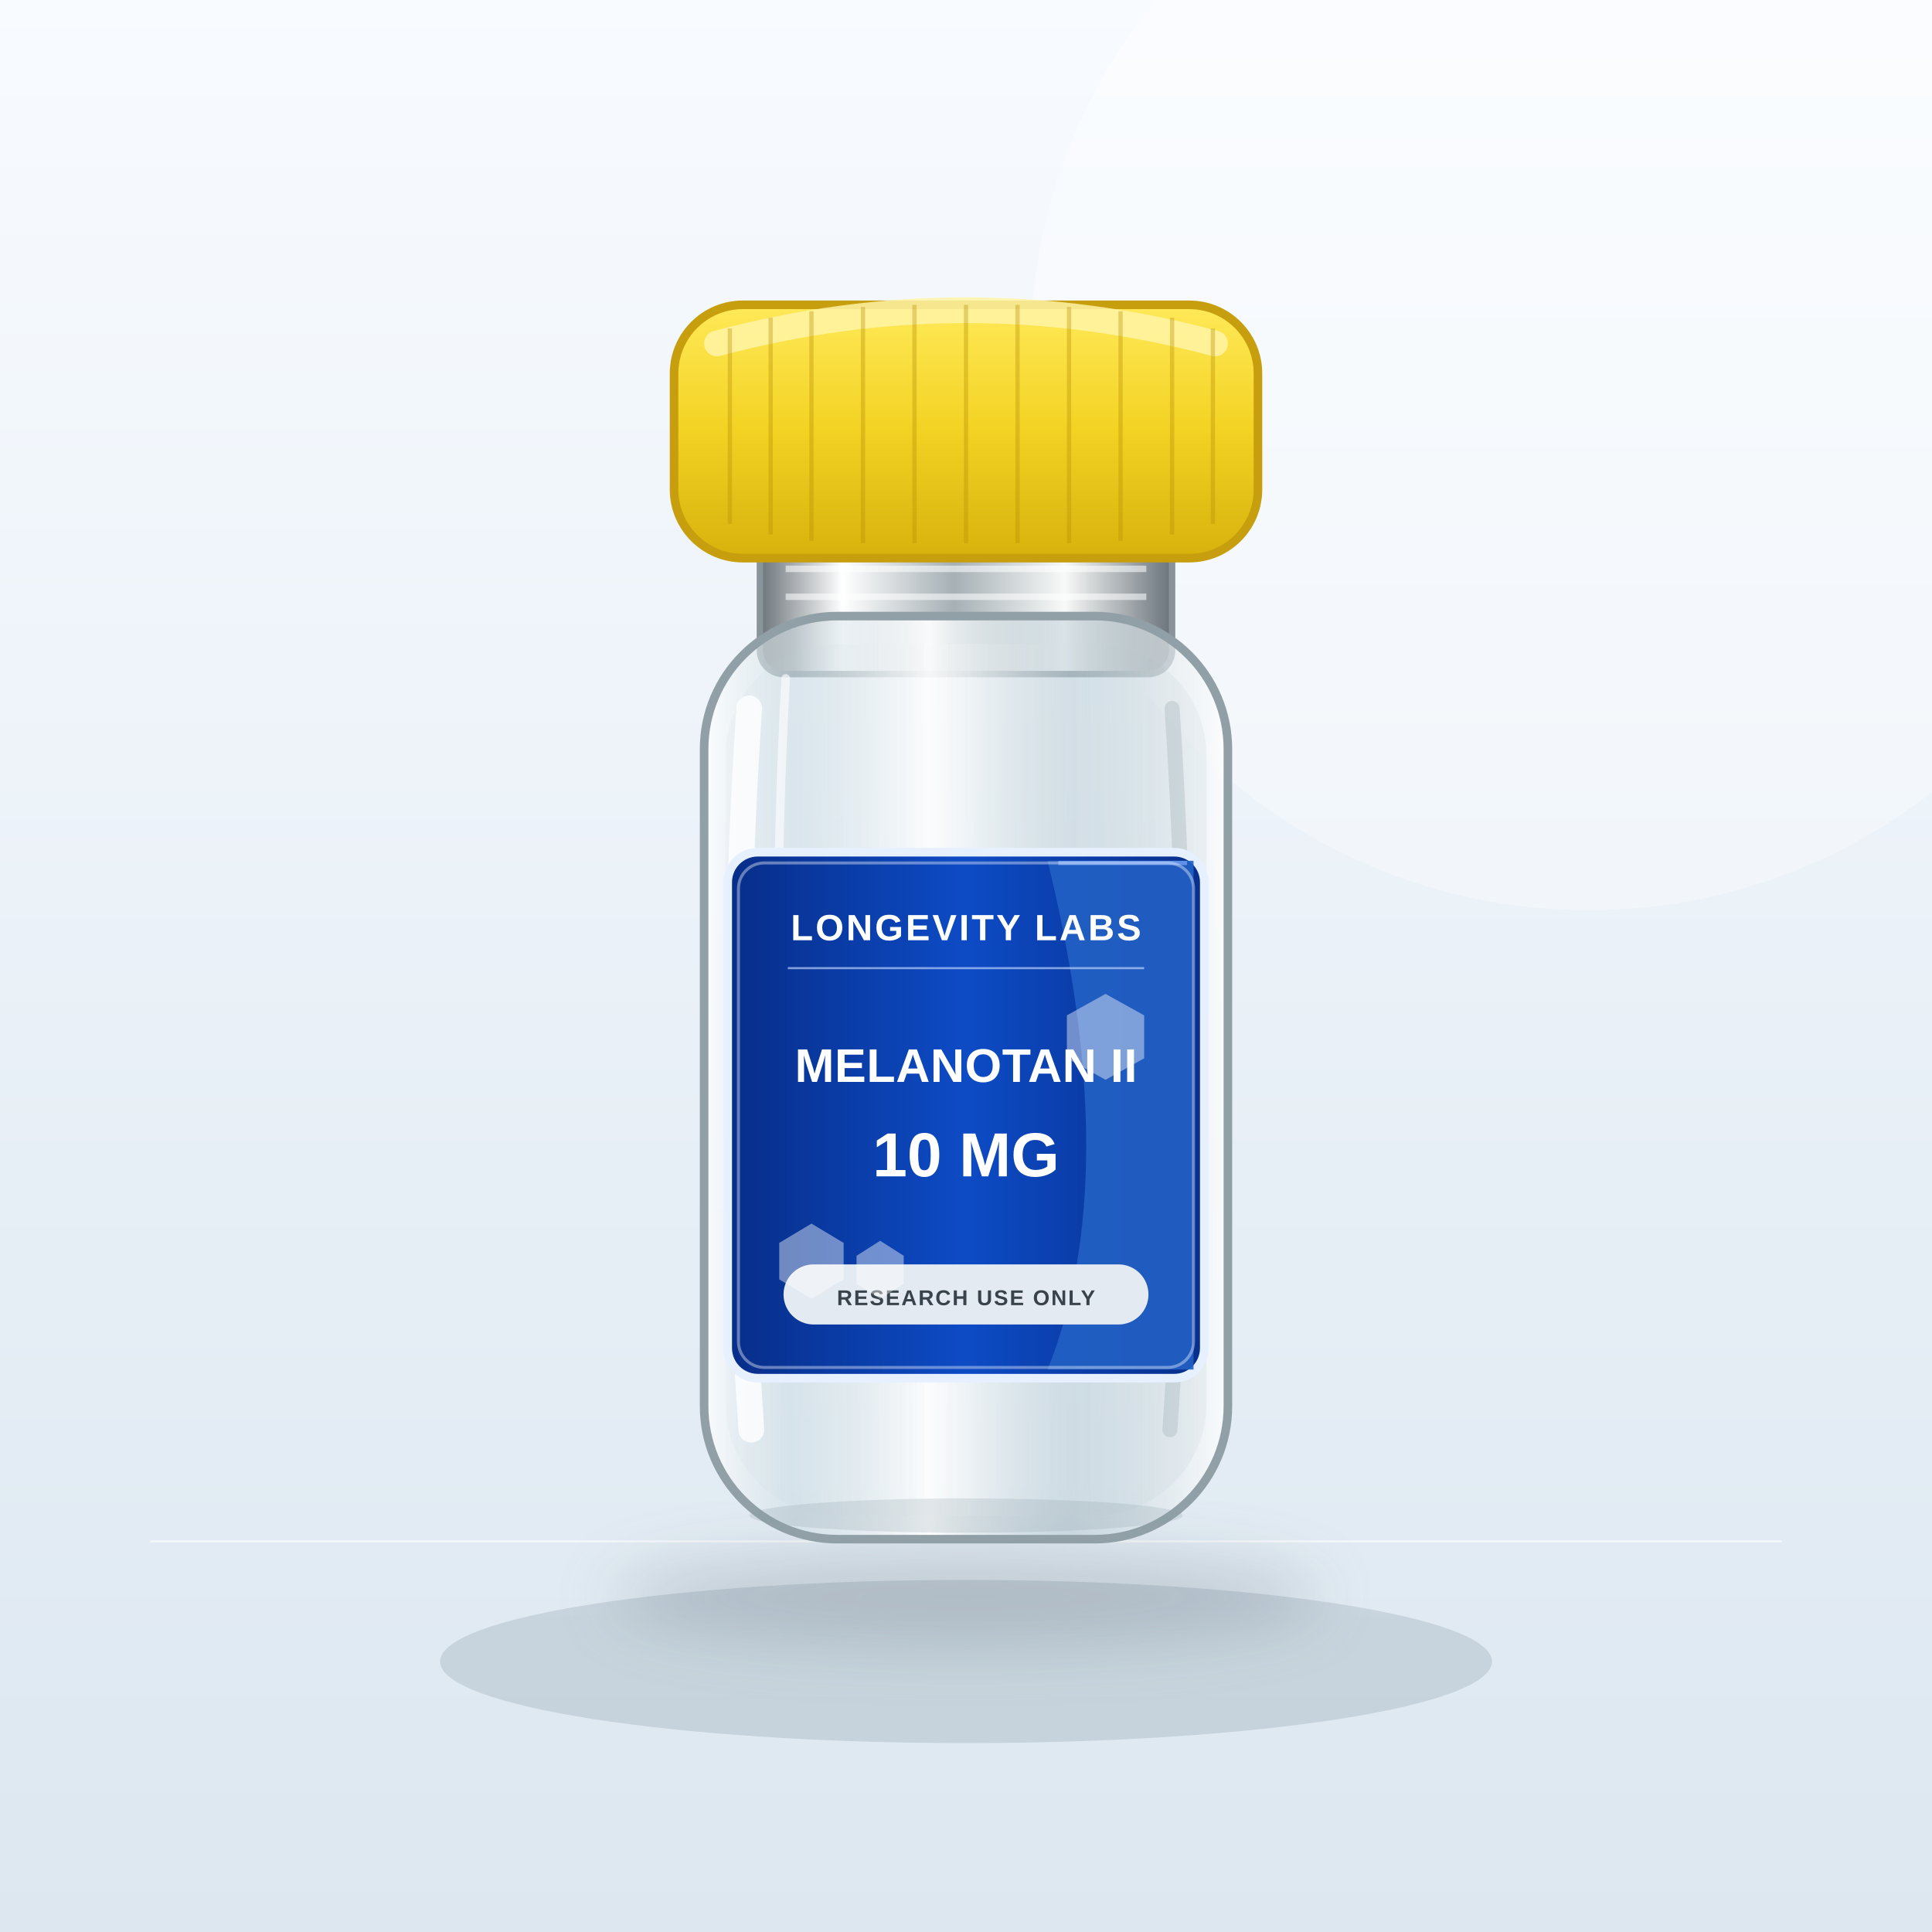
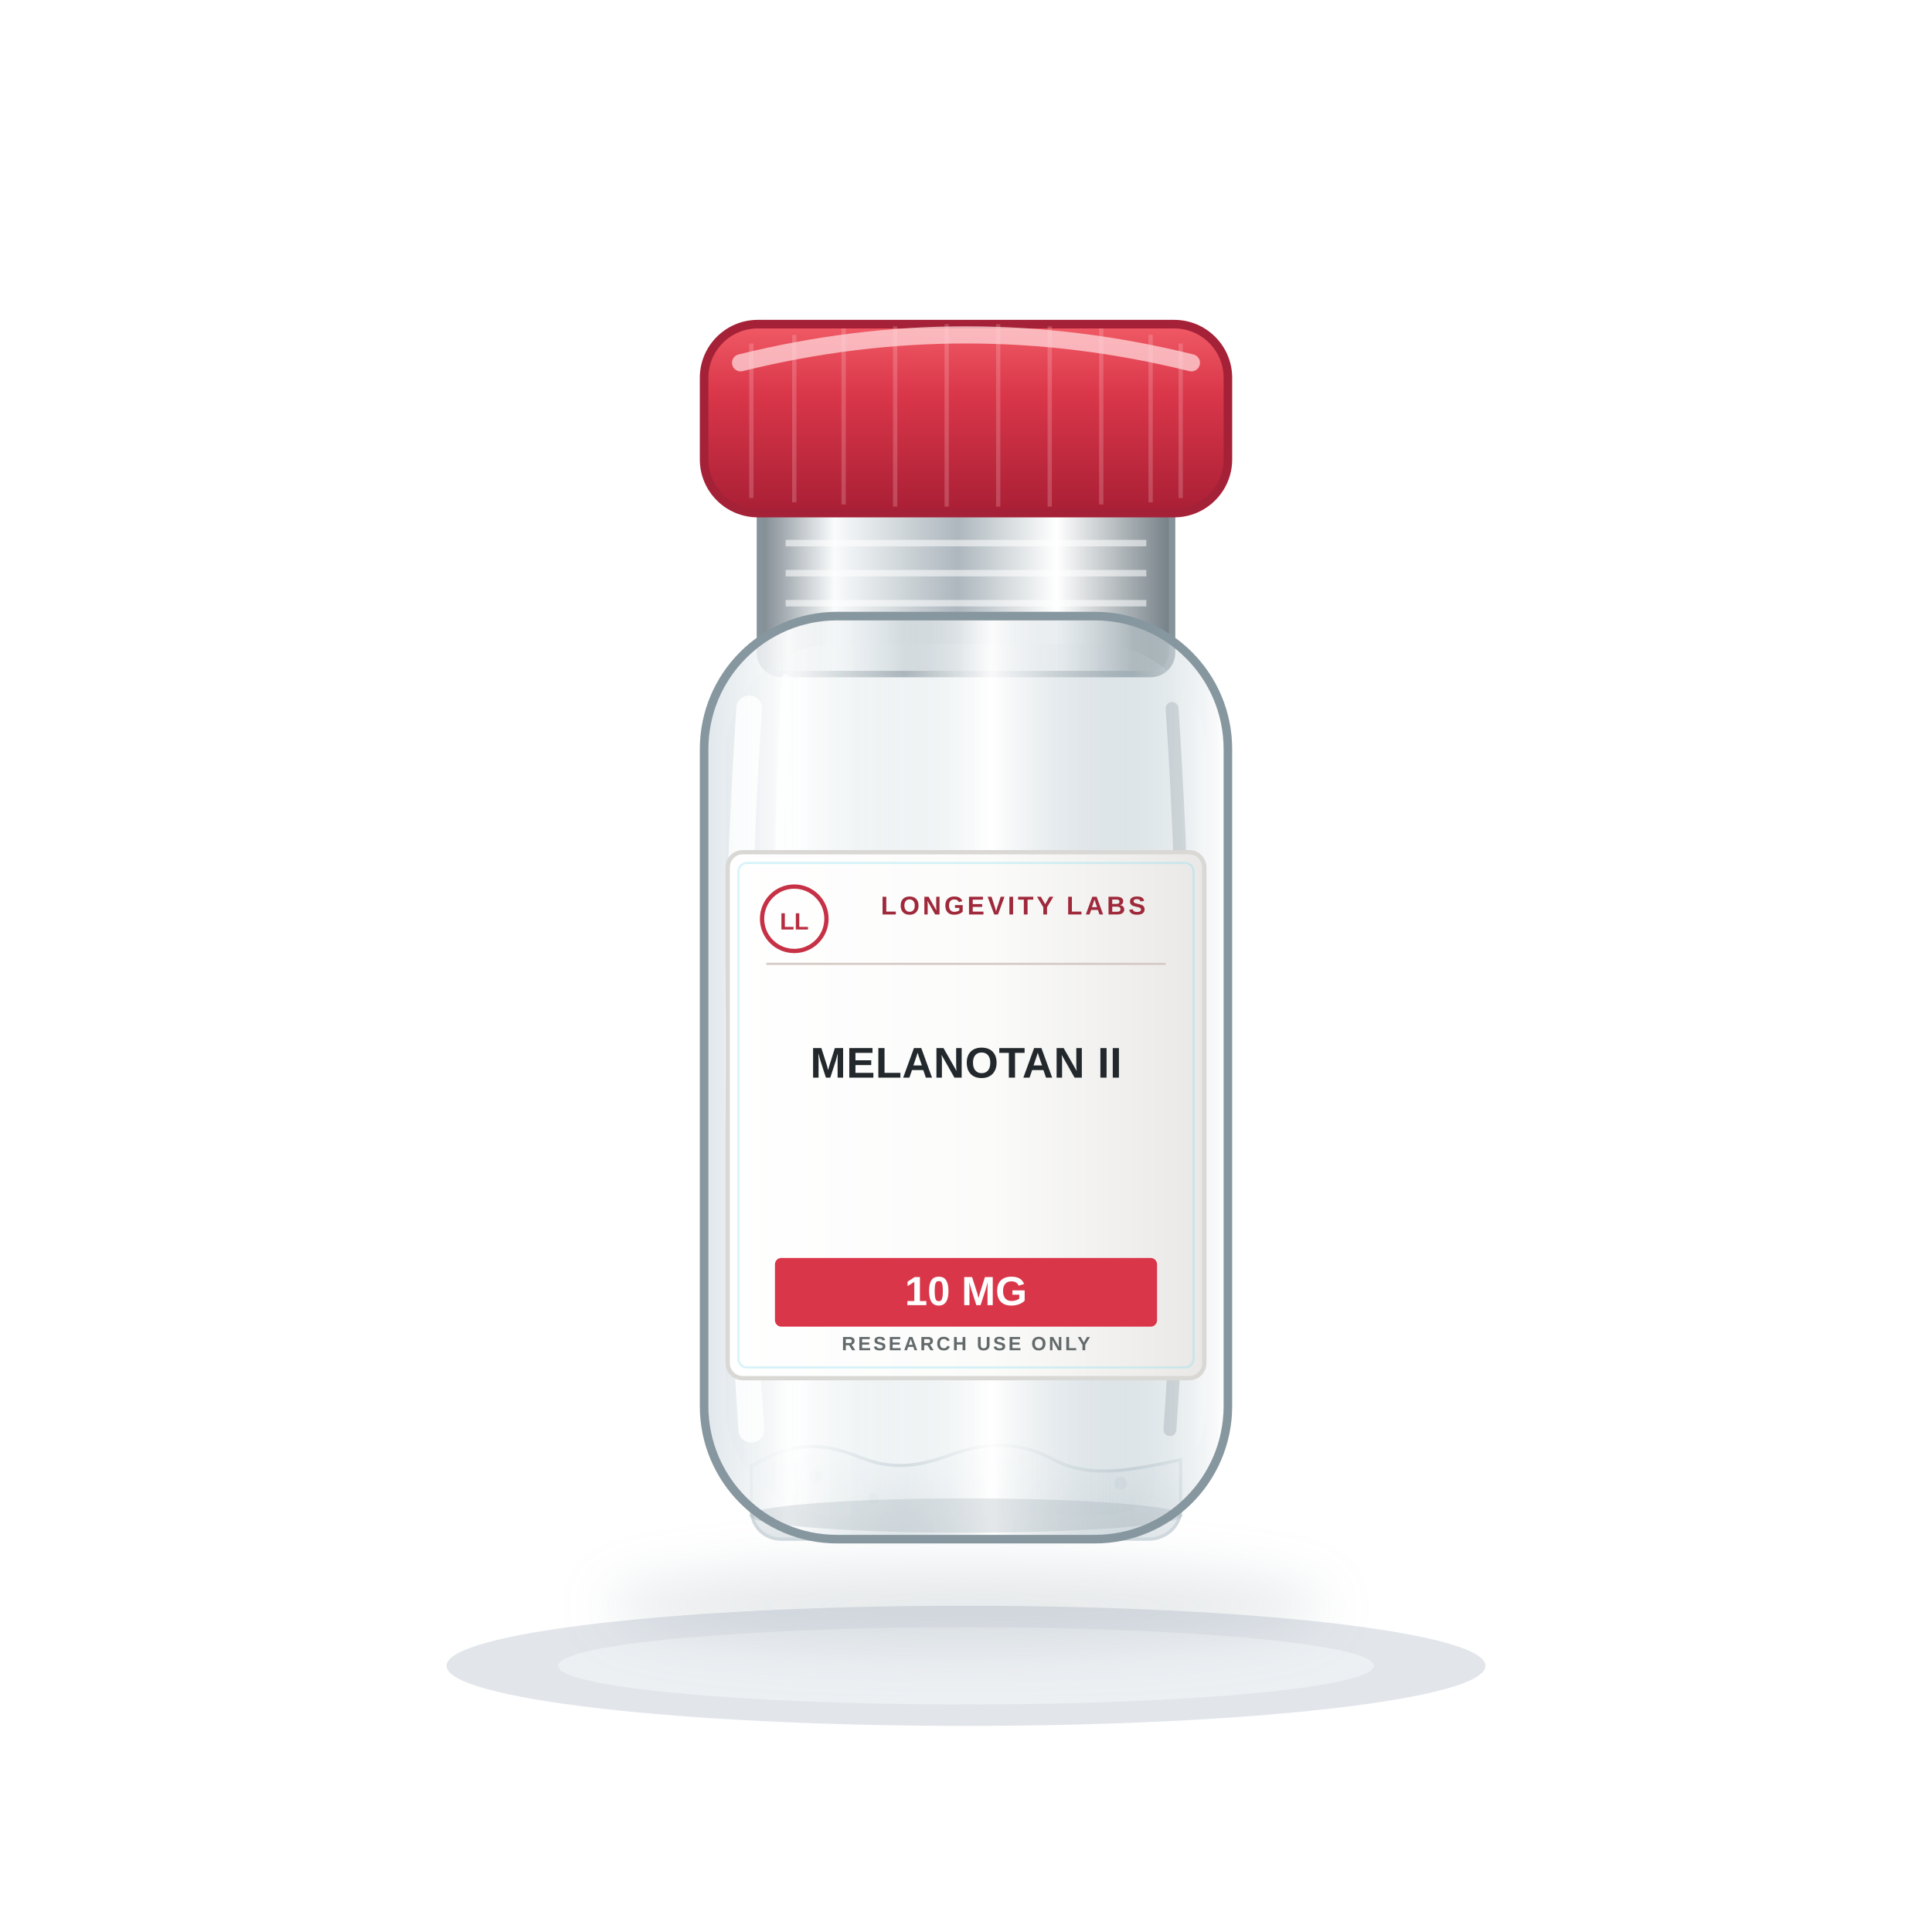
<svg xmlns="http://www.w3.org/2000/svg" width="900" height="900" viewBox="0 0 900 900" role="img" aria-labelledby="title desc">
  <defs>
-     <linearGradient id="vialBg" x2="0" y2="1">
-       <stop stop-color="#f8fbff" />
-       <stop offset="1" stop-color="#dce7f0" />
+     <linearGradient id="glass" x2="1">
+       <stop stop-color="#d8e1e6" stop-opacity=".78" />
+       <stop offset=".16" stop-color="#fff" stop-opacity=".92" />
+       <stop offset=".38" stop-color="#dbe4e8" stop-opacity=".36" />
+       <stop offset=".55" stop-color="#fff" stop-opacity=".92" />
+       <stop offset=".82" stop-color="#b9c8cf" stop-opacity=".42" />
+       <stop offset="1" stop-color="#fff" stop-opacity=".88" />
+     </linearGradient>
+     <linearGradient id="redCap" x2="0" y2="1">
+       <stop stop-color="#f05a65" />
+       <stop offset=".38" stop-color="#d93649" />
+       <stop offset="1" stop-color="#a91f35" />
    </linearGradient>
    <linearGradient id="silver" x2="1">
-       <stop stop-color="#6c757b" />
-       <stop offset=".2" stop-color="#fff" />
-       <stop offset=".47" stop-color="#a6b0b5" />
-       <stop offset=".74" stop-color="#f8f9f8" />
-       <stop offset="1" stop-color="#69737a" />
+       <stop stop-color="#7e8990" />
+       <stop offset=".18" stop-color="#f9fbfc" />
+       <stop offset=".48" stop-color="#adb7bd" />
+       <stop offset=".72" stop-color="#fff" />
+       <stop offset="1" stop-color="#727e85" />
    </linearGradient>
-     <linearGradient id="yellowCap" x2="0" y2="1">
-       <stop stop-color="#ffe958" />
-       <stop offset=".48" stop-color="#f3d324" />
-       <stop offset="1" stop-color="#d7b20c" />
+     <linearGradient id="label" x2="1">
+       <stop stop-color="#fff" />
+       <stop offset=".55" stop-color="#fbfbfa" />
+       <stop offset="1" stop-color="#e9e8e6" />
    </linearGradient>
-     <linearGradient id="vialGlass" x2="1">
-       <stop stop-color="#fff" stop-opacity=".78" />
-       <stop offset=".17" stop-color="#cedde4" stop-opacity=".5" />
-       <stop offset=".43" stop-color="#fff" stop-opacity=".92" />
-       <stop offset=".7" stop-color="#b8cbd4" stop-opacity=".48" />
-       <stop offset="1" stop-color="#fff" stop-opacity=".8" />
+     <linearGradient id="powder" x2="0" y2="1">
+       <stop stop-color="#fff" />
+       <stop offset="1" stop-color="#dfe5e8" />
    </linearGradient>
-     <linearGradient id="innerGlass" x2="1">
-       <stop stop-color="#a8c1ca" stop-opacity=".2" />
-       <stop offset=".5" stop-color="#fff" stop-opacity=".5" />
-       <stop offset="1" stop-color="#91a9b2" stop-opacity=".28" />
-     </linearGradient>
-     <linearGradient id="labelBlue" x2="1">
-       <stop stop-color="#072d88" />
-       <stop offset=".5" stop-color="#0d4bc5" />
-       <stop offset="1" stop-color="#082e8a" />
-     </linearGradient>
-     <linearGradient id="clearGlass" x2="1">
-       <stop stop-color="#fff" stop-opacity=".72" />
-       <stop offset=".22" stop-color="#d5e0e4" stop-opacity=".48" />
-       <stop offset=".48" stop-color="#fff" stop-opacity=".86" />
-       <stop offset=".72" stop-color="#aec0c9" stop-opacity=".4" />
-       <stop offset="1" stop-color="#fff" stop-opacity=".72" />
-     </linearGradient>
-     <linearGradient id="goldMetal" x2="1">
-       <stop stop-color="#8a713d" />
-       <stop offset=".25" stop-color="#f2d879" />
-       <stop offset=".53" stop-color="#b18d2e" />
-       <stop offset=".8" stop-color="#f5da77" />
-       <stop offset="1" stop-color="#96782b" />
-     </linearGradient>
-     <linearGradient id="darkGlass" x2="1">
-       <stop stop-color="#080b0c" />
-       <stop offset=".26" stop-color="#25292a" />
-       <stop offset=".5" stop-color="#090b0b" />
-       <stop offset=".76" stop-color="#242727" />
-       <stop offset="1" stop-color="#080a0a" />
-     </linearGradient>
-     <filter id="softShadow" x="-50%" y="-100%" width="200%" height="300%">
-       <feGaussianBlur stdDeviation="14" />
+     <filter id="shadow" x="-40%" y="-60%" width="180%" height="220%">
+       <feGaussianBlur stdDeviation="12" />
    </filter>
  </defs>
-   <rect width="900" height="900" fill="url(#vialBg)" />
-   <ellipse cx="450" cy="774" rx="245" ry="38" fill="#6d8290" opacity=".22" />
-   <circle cx="740" cy="164" r="260" fill="#fff" opacity=".34" />
-   <path d="M70 718h760" stroke="#fff" stroke-opacity=".58" />
+   <rect width="900" height="900" fill="#fff" />
+   <ellipse cx="450" cy="776" rx="242" ry="28" fill="#d5dce2" opacity=".7" />
+   <ellipse cx="450" cy="776" rx="190" ry="18" fill="#edf0f3" />
+   <ellipse cx="450" cy="748" rx="168" ry="19" fill="#7d8d98" opacity=".19" filter="url(#shadow)" />
  <g>
+     <path d="M350 683c21-13 36-10 51-4 15 6 27 4 41-1 19-7 34-6 49 2 15 8 32 6 59 0v23c0 8-7 14-15 14H364c-8 0-14-6-14-14z" fill="url(#powder)" stroke="#cfd8dd" stroke-width="1.5" />
+     <circle cx="380" cy="688" r="3" fill="#e5e9eb" />
+     <circle cx="407" cy="698" r="2.5" fill="#e5e9eb" />
+     <circle cx="522" cy="691" r="3" fill="#e3e8eb" />
+     <rect x="354" y="230" width="192" height="84" rx="10" fill="url(#silver)" stroke="#87939a" stroke-width="3" />
+     <path d="M366 253h168M366 267h168M366 281h168" stroke="#fff" stroke-opacity=".55" stroke-width="3" />
+     <rect x="328" y="151" width="244" height="88" rx="25" fill="url(#redCap)" stroke="#a52137" stroke-width="4" />
+     <path d="M345 169Q450 143 555 169" fill="none" stroke="#ffd9dc" stroke-width="8" stroke-linecap="round" opacity=".74" />
+     <g stroke="#ffd9dc" stroke-opacity=".22" stroke-width="2">
+       <path d="M350 160v72M370 156v78M393 153v82M417 152v84M441 151v85M465 151v85M489 152v84M513 153v82M536 156v78M550 160v72" />
+     </g>
+     <rect x="328" y="287" width="244" height="430" rx="62" fill="url(#glass)" stroke="#87979f" stroke-width="4" />
+     <rect x="338" y="300" width="224" height="406" rx="52" fill="url(#glass)" opacity=".28" />
+     <path d="M349 330Q338 493 350 666" fill="none" stroke="#fff" stroke-width="12" stroke-linecap="round" opacity=".82" />
+     <path d="M366 316Q359 445 366 558" fill="none" stroke="#fff" stroke-width="4" stroke-linecap="round" opacity=".68" />
+     <path d="M546 330Q557 493 545 666" fill="none" stroke="#71818a" stroke-width="6" stroke-linecap="round" opacity=".24" />
+     <ellipse cx="450" cy="706" rx="101" ry="8" fill="#82929b" opacity=".2" />
    <g>
-       <ellipse cx="450" cy="744" rx="166" ry="22" fill="#52616a" opacity=".22" filter="url(#softShadow)" />
-       <rect x="354" y="239" width="192" height="75" rx="11" fill="url(#silver)" stroke="#88949a" stroke-width="3" />
-       <path d="M366 252h168M366 265h168M366 278h168" stroke="#fff" stroke-opacity=".55" stroke-width="3" />
-       <rect x="314" y="142" width="272" height="118" rx="32" fill="url(#yellowCap)" stroke="#c79e0d" stroke-width="4" />
-       <path d="M334 160Q450 129 566 160" fill="none" stroke="#fff4a6" stroke-width="12" stroke-linecap="round" opacity=".84" />
-       <g stroke="#b88f08" stroke-opacity=".37" stroke-width="2">
-         <path d="M340 153v91M359 148v101M378 145v107M402 143v110M426 142v111M450 142v111M474 142v111M498 143v110M522 145v107M546 148v101M565 153v91" />
-       </g>
-       <rect x="328" y="287" width="244" height="430" rx="62" fill="url(#vialGlass)" stroke="#91a0a7" stroke-width="4" />
-       <rect x="338" y="300" width="224" height="406" rx="52" fill="url(#innerGlass)" opacity=".34" />
-       <path d="M349 330Q338 493 350 666" fill="none" stroke="#fff" stroke-width="12" stroke-linecap="round" opacity=".78" />
-       <path d="M366 316Q359 445 366 558" fill="none" stroke="#fff" stroke-width="4" stroke-linecap="round" opacity=".6" />
-       <path d="M546 330Q557 493 545 666" fill="none" stroke="#90a1a9" stroke-width="7" stroke-linecap="round" opacity=".28" />
-       <ellipse cx="450" cy="706" rx="101" ry="8" fill="#879aa4" opacity=".22" />
-       <rect x="339" y="397" width="222" height="245" rx="14" fill="url(#labelBlue)" stroke="#e7f0ff" stroke-width="4" />
-       <path d="M488 401h68v237h-68q36-90 0-237" fill="#2260c4" opacity=".9" />
-       <path d="M493 402h60" stroke="#71a2f3" stroke-width="2" opacity=".76" />
-       <text x="450" y="438" text-anchor="middle" fill="#fff" font-family="Arial,sans-serif" font-size="17" font-weight="800" letter-spacing="1.1">LONGEVITY LABS</text>
-       <path d="M367 451h166" stroke="#c8dcff" stroke-opacity=".62" />
-       <text x="450" y="504" text-anchor="middle" fill="#fff" font-family="Arial,sans-serif" font-size="22" font-weight="800" letter-spacing=".2">MELANOTAN II</text>
-       <text x="450" y="548" text-anchor="middle" fill="#fff" font-family="Arial,sans-serif" font-size="29" font-weight="800">10 MG</text>
-       <rect x="365" y="589" width="170" height="28" rx="14" fill="#e4eaf1" />
-       <text x="450" y="608" text-anchor="middle" fill="#39434b" font-family="Arial,sans-serif" font-size="10" font-weight="700" letter-spacing=".7">RESEARCH USE ONLY</text>
-       <g fill="#fff" opacity=".42">
-         <path d="m515 463 18 10v20l-18 10-18-10v-20z" />
-         <path d="m378 570 15 9v17l-15 9-15-9v-17z" />
-         <path d="m410 578 11 7v13l-11 7-11-7v-13z" />
-       </g>
-       <rect x="344" y="402" width="212" height="235" rx="12" fill="none" stroke="#f5f8ff" stroke-opacity=".4" stroke-width="1.4" />
+       <rect x="339" y="397" width="222" height="245" rx="7" fill="url(#label)" stroke="#d9d8d5" stroke-width="2" />
+       <circle cx="370" cy="428" r="15" fill="none" stroke="#c63145" stroke-width="2" />
+       <text x="370" y="433" text-anchor="middle" fill="#b72d40" font-family="Arial,sans-serif" font-size="11" font-weight="800">LL</text>
+       <text x="472" y="426" text-anchor="middle" fill="#9f293b" font-family="Arial,sans-serif" font-size="12" font-weight="800" letter-spacing="1.4">LONGEVITY LABS</text>
+       <path d="M357 449h186" stroke="#d4c8c4" stroke-opacity=".95" />
+       <text x="450" y="502" text-anchor="middle" fill="#22282b" font-family="Arial,sans-serif" font-size="20" font-weight="700" letter-spacing=".2">MELANOTAN II</text>
+       <rect x="361" y="586" width="178" height="32" rx="3" fill="#d93649" />
+       <text x="450" y="608" text-anchor="middle" fill="#fff" font-family="Arial,sans-serif" font-size="19" font-weight="800">10 MG</text>
+       <text x="450" y="629" text-anchor="middle" fill="#636a6b" font-family="Arial,sans-serif" font-size="9" font-weight="700" letter-spacing="1.1">RESEARCH USE ONLY</text>
    </g>
+     <rect x="344" y="402" width="212" height="235" rx="4" fill="none" stroke="#87dff0" stroke-opacity=".33" />
  </g>
</svg>
